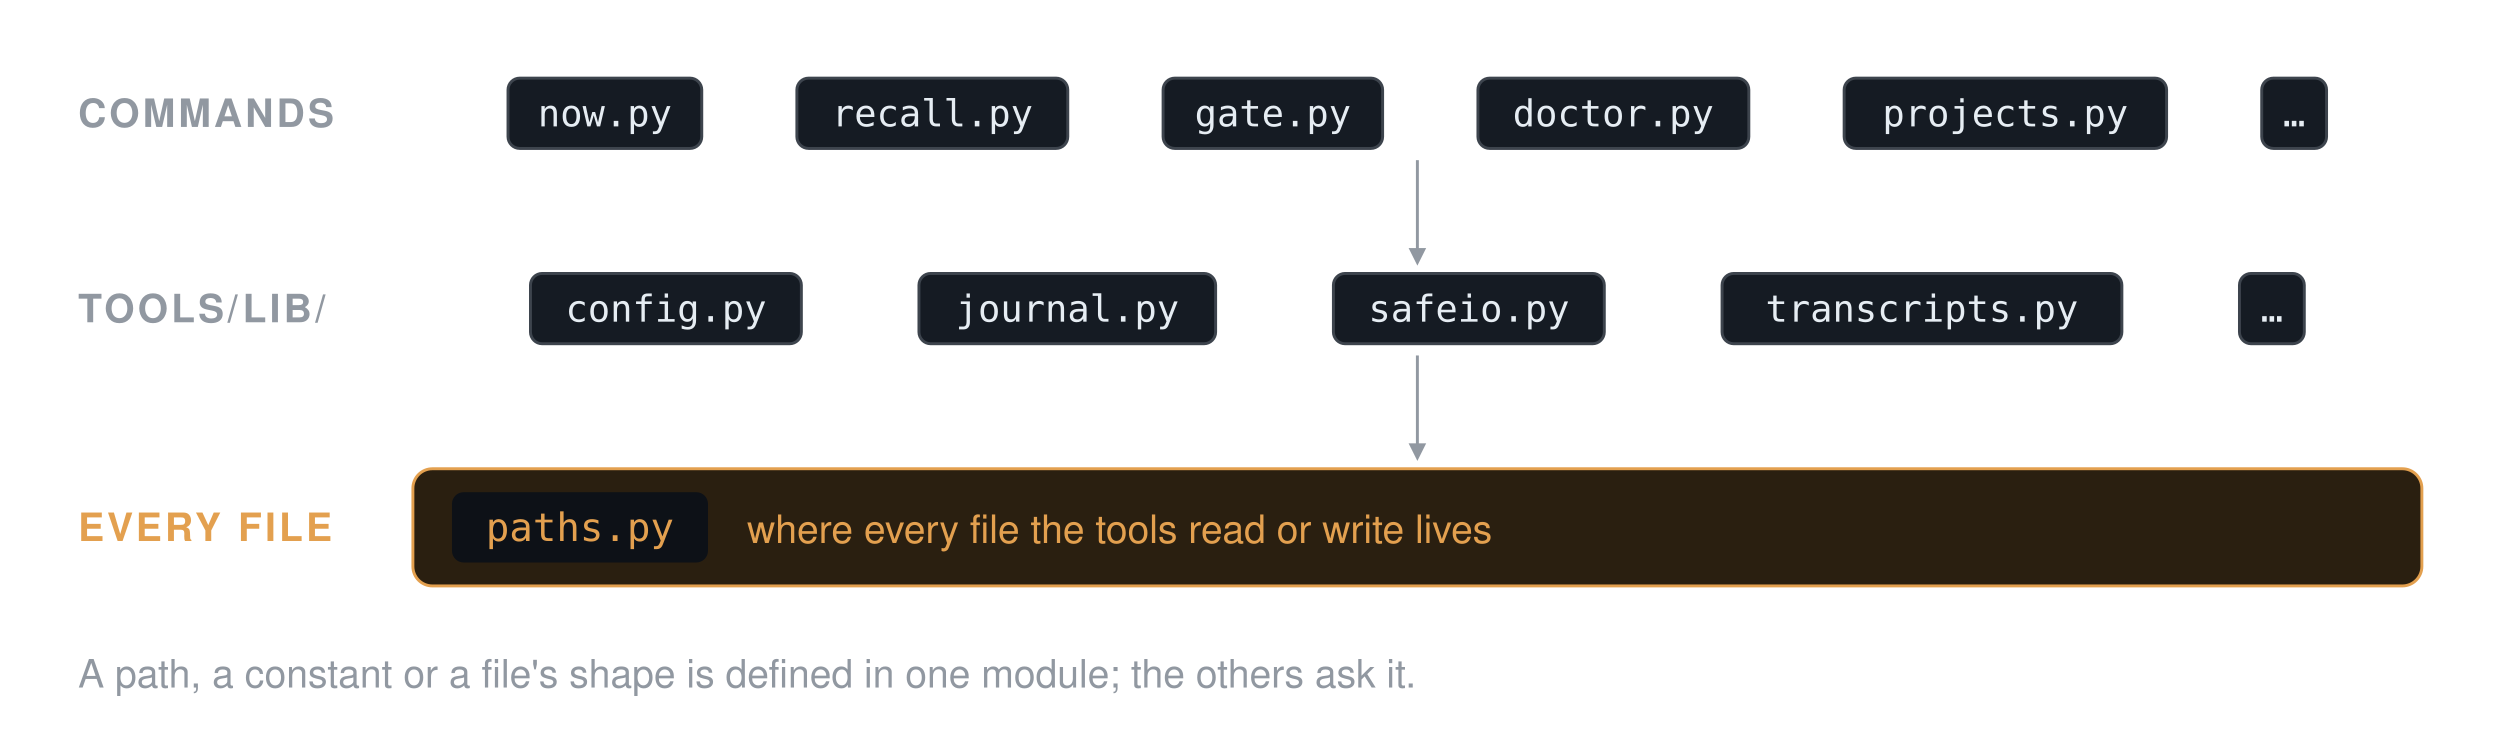
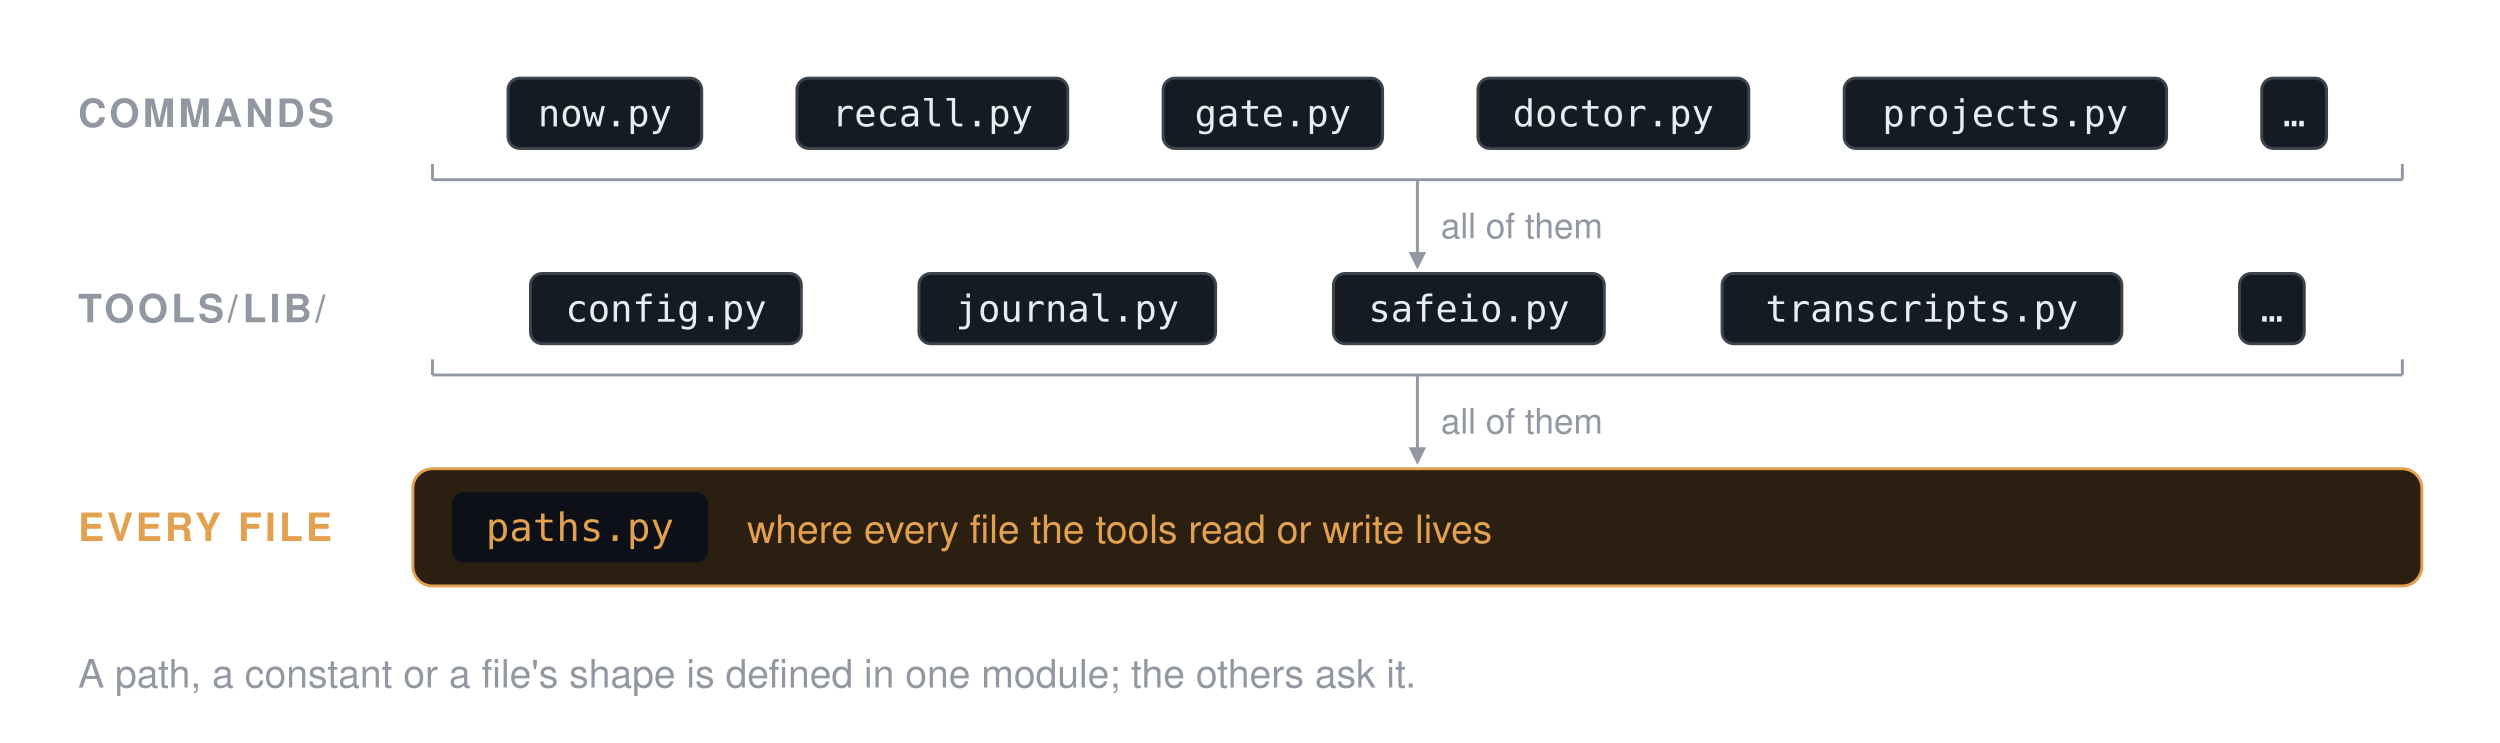
<svg xmlns="http://www.w3.org/2000/svg" viewBox="0 0 1280 380" width="1280" height="380" role="img" aria-labelledby="t d">
  <text x="40" y="65" font-size="20" font-family="ui-sans-serif, -apple-system, 'Segoe UI', Helvetica, Arial, sans-serif" fill="#9198a1" font-weight="600" letter-spacing="1.6">COMMANDS</text>
  <rect x="260.1" y="40" width="99.2" height="36" rx="6" fill="#151b23" stroke="#3d444d" stroke-width="1.5" />
  <text x="309.7" y="64.7" font-size="19" font-family="ui-monospace, SFMono-Regular, Menlo, Consolas, monospace" fill="#e6edf3" text-anchor="middle">now.py</text>
  <rect x="408" y="40" width="138.7" height="36" rx="6" fill="#151b23" stroke="#3d444d" stroke-width="1.5" />
  <text x="477.4" y="64.7" font-size="19" font-family="ui-monospace, SFMono-Regular, Menlo, Consolas, monospace" fill="#e6edf3" text-anchor="middle">recall.py</text>
  <rect x="595.5" y="40" width="112.4" height="36" rx="6" fill="#151b23" stroke="#3d444d" stroke-width="1.5" />
  <text x="651.7" y="64.7" font-size="19" font-family="ui-monospace, SFMono-Regular, Menlo, Consolas, monospace" fill="#e6edf3" text-anchor="middle">gate.py</text>
  <rect x="756.7" y="40" width="138.7" height="36" rx="6" fill="#151b23" stroke="#3d444d" stroke-width="1.5" />
  <text x="826" y="64.7" font-size="19" font-family="ui-monospace, SFMono-Regular, Menlo, Consolas, monospace" fill="#e6edf3" text-anchor="middle">doctor.py</text>
  <rect x="944.2" y="40" width="165.1" height="36" rx="6" fill="#151b23" stroke="#3d444d" stroke-width="1.5" />
  <text x="1026.7" y="64.7" font-size="19" font-family="ui-monospace, SFMono-Regular, Menlo, Consolas, monospace" fill="#e6edf3" text-anchor="middle">projects.py</text>
  <rect x="1158" y="40" width="33.2" height="36" rx="6" fill="#151b23" stroke="#3d444d" stroke-width="1.5" />
  <text x="1174.6" y="64.7" font-size="19" font-family="ui-monospace, SFMono-Regular, Menlo, Consolas, monospace" fill="#e6edf3" text-anchor="middle">…</text>
-   <line x1="725.7" y1="82" x2="725.7" y2="128.8" stroke="#9198a1" stroke-width="1.5" />
-   <path d="M725.7 136L721.2 127L730.2 127Z" fill="#9198a1" />
+   <line x1="221.4" y1="92" x2="1230" y2="92" stroke="#9198a1" stroke-width="1.5" />
+   <line x1="221.4" y1="92" x2="221.4" y2="84" stroke="#9198a1" stroke-width="1.5" />
+   <line x1="1230" y1="92" x2="1230" y2="84" stroke="#9198a1" stroke-width="1.5" />
+   <line x1="725.7" y1="92" x2="725.7" y2="130.8" stroke="#9198a1" stroke-width="1.5" />
+   <path d="M725.7 138L721.2 129L730.2 129Z" fill="#9198a1" />
+   <text x="737.7" y="122" font-size="18" font-family="ui-sans-serif, -apple-system, 'Segoe UI', Helvetica, Arial, sans-serif" fill="#9198a1">all of them</text>
  <text x="40" y="165" font-size="20" font-family="ui-sans-serif, -apple-system, 'Segoe UI', Helvetica, Arial, sans-serif" fill="#9198a1" font-weight="600" letter-spacing="1.6">TOOLS/LIB/</text>
  <rect x="271.6" y="140" width="138.7" height="36" rx="6" fill="#151b23" stroke="#3d444d" stroke-width="1.5" />
  <text x="341" y="164.7" font-size="19" font-family="ui-monospace, SFMono-Regular, Menlo, Consolas, monospace" fill="#e6edf3" text-anchor="middle">config.py</text>
  <rect x="470.5" y="140" width="151.9" height="36" rx="6" fill="#151b23" stroke="#3d444d" stroke-width="1.5" />
  <text x="546.5" y="164.7" font-size="19" font-family="ui-monospace, SFMono-Regular, Menlo, Consolas, monospace" fill="#e6edf3" text-anchor="middle">journal.py</text>
  <rect x="682.7" y="140" width="138.7" height="36" rx="6" fill="#151b23" stroke="#3d444d" stroke-width="1.5" />
  <text x="752.1" y="164.7" font-size="19" font-family="ui-monospace, SFMono-Regular, Menlo, Consolas, monospace" fill="#e6edf3" text-anchor="middle">safeio.py</text>
  <rect x="881.7" y="140" width="204.7" height="36" rx="6" fill="#151b23" stroke="#3d444d" stroke-width="1.5" />
  <text x="984" y="164.7" font-size="19" font-family="ui-monospace, SFMono-Regular, Menlo, Consolas, monospace" fill="#e6edf3" text-anchor="middle">transcripts.py</text>
  <rect x="1146.6" y="140" width="33.2" height="36" rx="6" fill="#151b23" stroke="#3d444d" stroke-width="1.5" />
  <text x="1163.2" y="164.7" font-size="19" font-family="ui-monospace, SFMono-Regular, Menlo, Consolas, monospace" fill="#e6edf3" text-anchor="middle">…</text>
-   <line x1="725.7" y1="182" x2="725.7" y2="228.8" stroke="#9198a1" stroke-width="1.5" />
-   <path d="M725.7 236L721.2 227L730.2 227Z" fill="#9198a1" />
+   <line x1="221.4" y1="192" x2="1230" y2="192" stroke="#9198a1" stroke-width="1.5" />
+   <line x1="221.4" y1="192" x2="221.4" y2="184" stroke="#9198a1" stroke-width="1.5" />
+   <line x1="1230" y1="192" x2="1230" y2="184" stroke="#9198a1" stroke-width="1.5" />
+   <line x1="725.7" y1="192" x2="725.7" y2="230.8" stroke="#9198a1" stroke-width="1.5" />
+   <path d="M725.7 238L721.2 229L730.2 229Z" fill="#9198a1" />
+   <text x="737.7" y="222" font-size="18" font-family="ui-sans-serif, -apple-system, 'Segoe UI', Helvetica, Arial, sans-serif" fill="#9198a1">all of them</text>
  <text x="40" y="277" font-size="20" font-family="ui-sans-serif, -apple-system, 'Segoe UI', Helvetica, Arial, sans-serif" fill="#e3a04f" font-weight="600" letter-spacing="1.6">EVERY FILE</text>
  <rect x="211.4" y="240" width="1028.6" height="60" rx="10" fill="#2a1f10" stroke="#e3a04f" stroke-width="1.5" />
  <rect x="231.4" y="252" width="131.1" height="36" rx="6" fill="#0d1117" />
  <text x="296.9" y="277" font-size="20" font-family="ui-monospace, SFMono-Regular, Menlo, Consolas, monospace" fill="#e3a04f" text-anchor="middle">paths.py</text>
  <text x="382.5" y="278" font-size="20" font-family="ui-sans-serif, -apple-system, 'Segoe UI', Helvetica, Arial, sans-serif" fill="#e3a04f">where every file the tools read or write lives</text>
  <text x="40" y="352" font-size="20" font-family="ui-sans-serif, -apple-system, 'Segoe UI', Helvetica, Arial, sans-serif" fill="#9198a1">A path, a constant or a file's shape is defined in one module; the others ask it.</text>
</svg>
